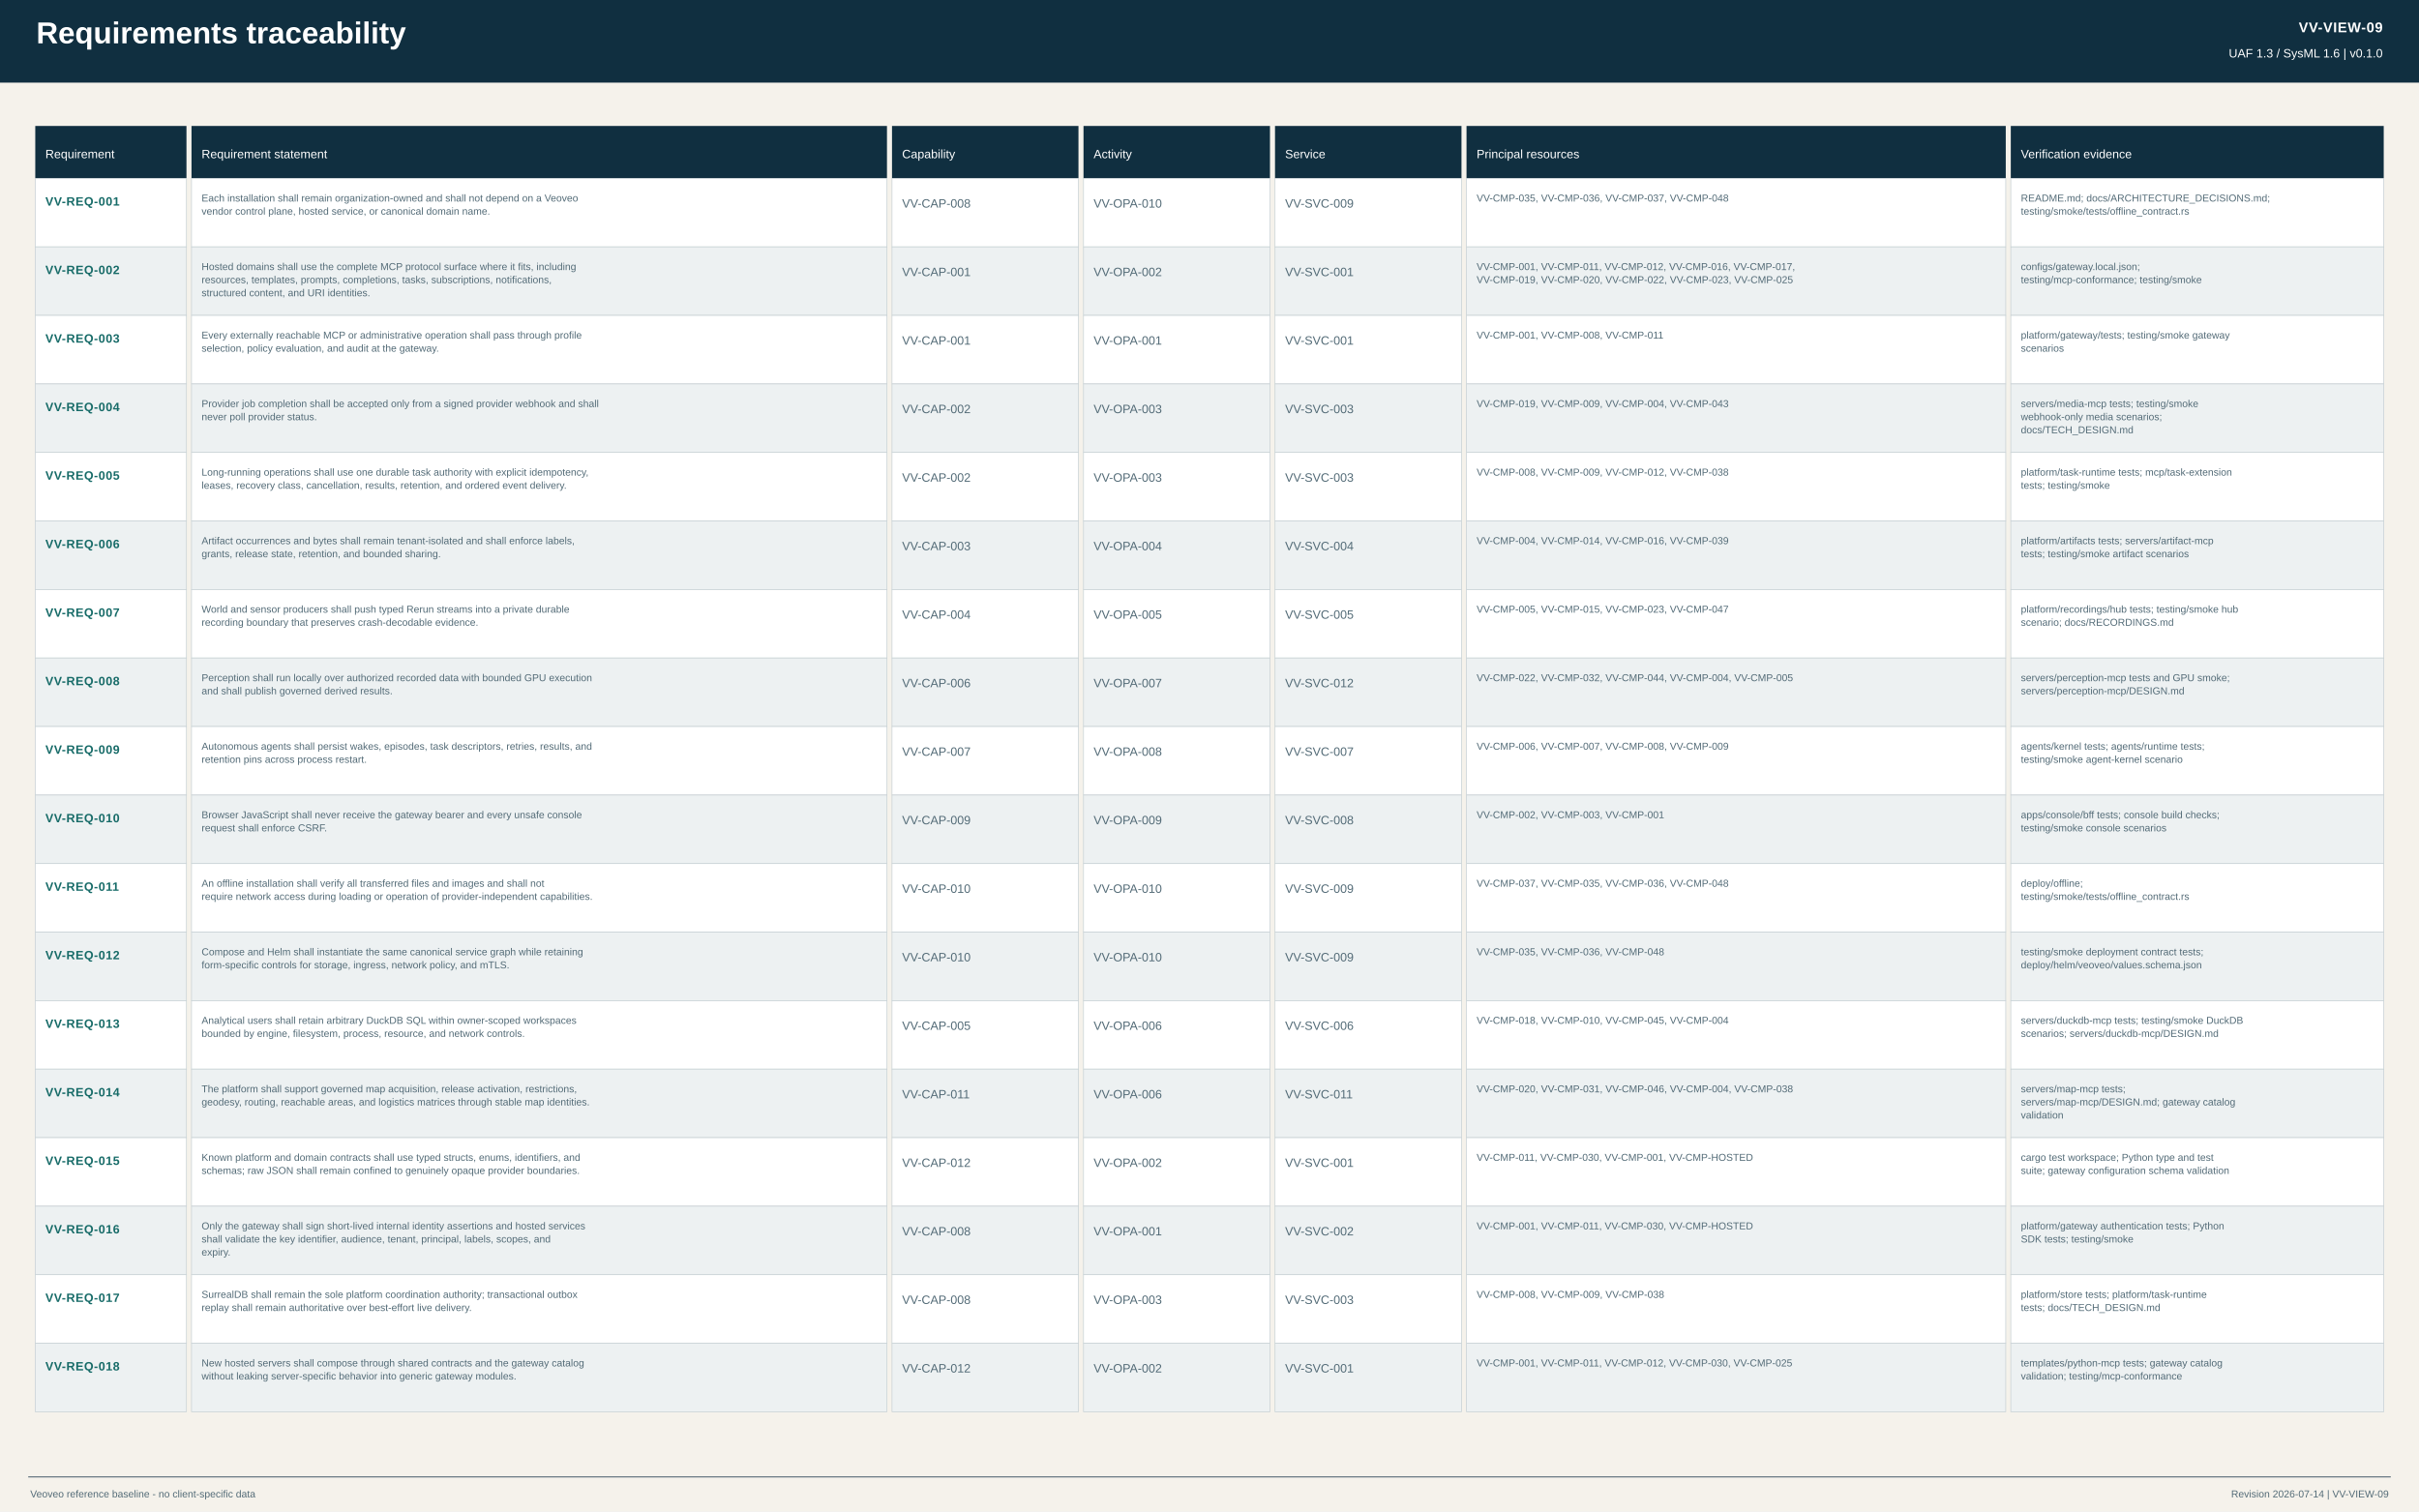
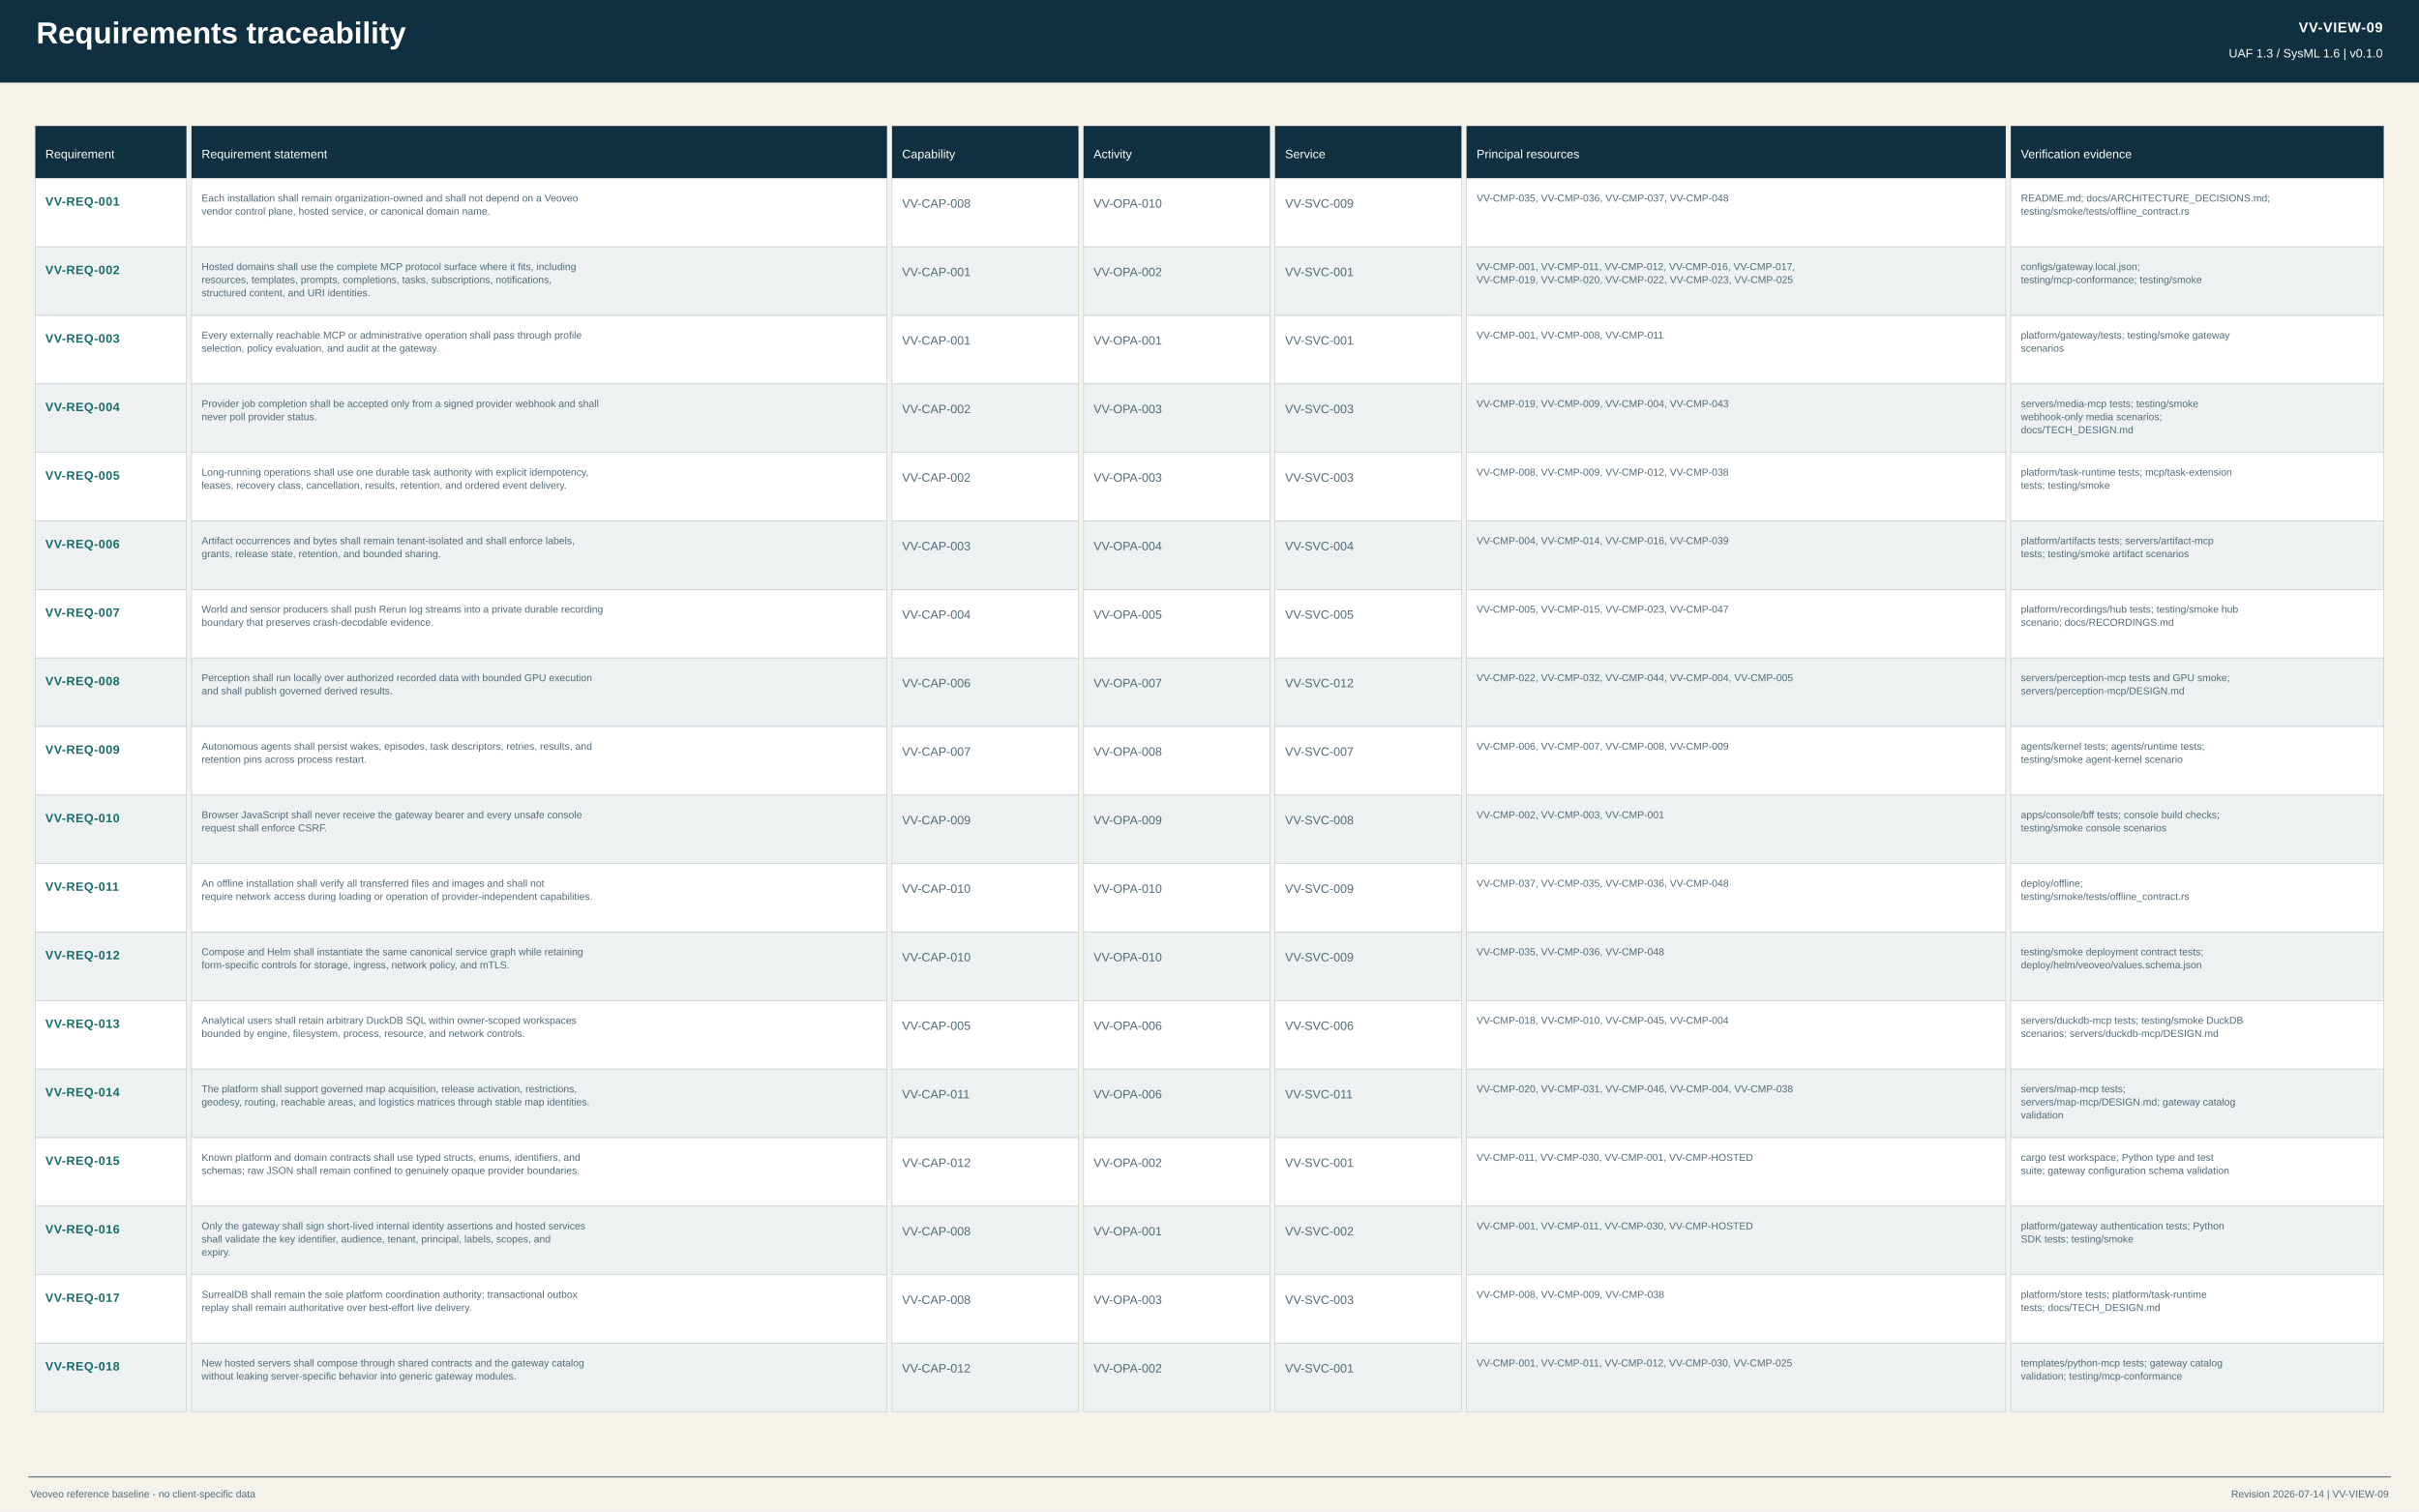
<svg xmlns="http://www.w3.org/2000/svg" viewBox="0 0 2400 1500" width="2400" height="1500" role="img" aria-labelledby="title desc">
  <defs>
    <marker id="arrow" viewBox="0 0 10 10" refX="9" refY="5" markerWidth="7" markerHeight="7" orient="auto-start-reverse">
      <path d="M 0 0 L 10 5 L 0 10 z" fill="#21465b" />
    </marker>
    <marker id="arrow-muted" viewBox="0 0 10 10" refX="9" refY="5" markerWidth="7" markerHeight="7" orient="auto-start-reverse">
      <path d="M 0 0 L 10 5 L 0 10 z" fill="#687983" />
    </marker>
    <filter id="shadow" x="-10%" y="-10%" width="120%" height="130%">
      <feDropShadow dx="0" dy="2" stdDeviation="3" flood-color="#0b2534" flood-opacity="0.12" />
    </filter>
  </defs>
  <style>
.title{font:700 30px Arial,Helvetica,sans-serif;fill:#102f40}.subtitle{font:400 15px Arial,Helvetica,sans-serif;fill:#4d626d}.label{font:700 14px Arial,Helvetica,sans-serif;fill:#102f40;letter-spacing:.04em}.node-title{font:700 17px Arial,Helvetica,sans-serif;fill:#102f40}.node-id{font:700 12px Arial,Helvetica,sans-serif;fill:#176b68;letter-spacing:.04em}.body{font:400 14px Arial,Helvetica,sans-serif;fill:#2d4653}.small{font:400 12px Arial,Helvetica,sans-serif;fill:#526a76}.tiny{font:400 10px Arial,Helvetica,sans-serif;fill:#526a76}.inverse{fill:#ffffff}.edge{stroke:#21465b;stroke-width:2.2;fill:none;marker-end:url(#arrow)}.edge-muted{stroke:#687983;stroke-width:1.6;fill:none;marker-end:url(#arrow-muted)}.edge-dash{stroke:#687983;stroke-width:1.5;stroke-dasharray:7 6;fill:none;marker-end:url(#arrow-muted)}
</style>
  <rect x="0" y="0" width="2400" height="1500" rx="0" fill="#f5f2eb" stroke="none" stroke-width="1" opacity="1" />
  <rect x="0" y="0" width="2400" height="82" rx="0" fill="#102f40" stroke="none" stroke-width="1" opacity="1" />
  <text x="36" y="43" class="title inverse" text-anchor="start">Requirements traceability</text>
  <text x="2364" y="32" class="label inverse" text-anchor="end">VV-VIEW-09</text>
  <text x="2364" y="57" class="small inverse" text-anchor="end">UAF 1.3 / SysML 1.6 | v0.1.0</text>
  <rect x="35" y="125" width="150" height="52" rx="0" fill="#102f40" stroke="none" stroke-width="1" opacity="1" />
  <text x="45" y="157" class="small inverse" text-anchor="start">Requirement</text>
  <rect x="190" y="125" width="690" height="52" rx="0" fill="#102f40" stroke="none" stroke-width="1" opacity="1" />
  <text x="200" y="157" class="small inverse" text-anchor="start">Requirement statement</text>
  <rect x="885" y="125" width="185" height="52" rx="0" fill="#102f40" stroke="none" stroke-width="1" opacity="1" />
  <text x="895" y="157" class="small inverse" text-anchor="start">Capability</text>
  <rect x="1075" y="125" width="185" height="52" rx="0" fill="#102f40" stroke="none" stroke-width="1" opacity="1" />
  <text x="1085" y="157" class="small inverse" text-anchor="start">Activity</text>
  <rect x="1265" y="125" width="185" height="52" rx="0" fill="#102f40" stroke="none" stroke-width="1" opacity="1" />
  <text x="1275" y="157" class="small inverse" text-anchor="start">Service</text>
  <rect x="1455" y="125" width="535" height="52" rx="0" fill="#102f40" stroke="none" stroke-width="1" opacity="1" />
  <text x="1465" y="157" class="small inverse" text-anchor="start">Principal resources</text>
  <rect x="1995" y="125" width="370" height="52" rx="0" fill="#102f40" stroke="none" stroke-width="1" opacity="1" />
  <text x="2005" y="157" class="small inverse" text-anchor="start">Verification evidence</text>
  <rect x="35" y="177" width="150" height="68" rx="0" fill="#ffffff" stroke="#c7d1d5" stroke-width="0.7" opacity="1" />
  <rect x="190" y="177" width="690" height="68" rx="0" fill="#ffffff" stroke="#c7d1d5" stroke-width="0.7" opacity="1" />
  <rect x="885" y="177" width="185" height="68" rx="0" fill="#ffffff" stroke="#c7d1d5" stroke-width="0.7" opacity="1" />
  <rect x="1075" y="177" width="185" height="68" rx="0" fill="#ffffff" stroke="#c7d1d5" stroke-width="0.7" opacity="1" />
  <rect x="1265" y="177" width="185" height="68" rx="0" fill="#ffffff" stroke="#c7d1d5" stroke-width="0.7" opacity="1" />
  <rect x="1455" y="177" width="535" height="68" rx="0" fill="#ffffff" stroke="#c7d1d5" stroke-width="0.7" opacity="1" />
  <rect x="1995" y="177" width="370" height="68" rx="0" fill="#ffffff" stroke="#c7d1d5" stroke-width="0.7" opacity="1" />
  <text x="45" y="204" class="node-id" text-anchor="start">VV-REQ-001</text>
  <text x="200" y="200" class="tiny" text-anchor="start">
    <tspan x="200" dy="0">Each installation shall remain organization-owned and shall not depend on a Veoveo</tspan>
    <tspan x="200" dy="13">vendor control plane, hosted service, or canonical domain name.</tspan>
  </text>
  <text x="895" y="206" class="small" text-anchor="start">VV-CAP-008</text>
  <text x="1085" y="206" class="small" text-anchor="start">VV-OPA-010</text>
  <text x="1275" y="206" class="small" text-anchor="start">VV-SVC-009</text>
  <text x="1465" y="200" class="tiny" text-anchor="start">
    <tspan x="1465" dy="0">VV-CMP-035, VV-CMP-036, VV-CMP-037, VV-CMP-048</tspan>
  </text>
  <text x="2005" y="200" class="tiny" text-anchor="start">
    <tspan x="2005" dy="0">README.md; docs/ARCHITECTURE_DECISIONS.md;</tspan>
    <tspan x="2005" dy="13">testing/smoke/tests/offline_contract.rs</tspan>
  </text>
  <rect x="35" y="245" width="150" height="68" rx="0" fill="#edf1f2" stroke="#c7d1d5" stroke-width="0.7" opacity="1" />
  <rect x="190" y="245" width="690" height="68" rx="0" fill="#edf1f2" stroke="#c7d1d5" stroke-width="0.7" opacity="1" />
  <rect x="885" y="245" width="185" height="68" rx="0" fill="#edf1f2" stroke="#c7d1d5" stroke-width="0.7" opacity="1" />
  <rect x="1075" y="245" width="185" height="68" rx="0" fill="#edf1f2" stroke="#c7d1d5" stroke-width="0.7" opacity="1" />
  <rect x="1265" y="245" width="185" height="68" rx="0" fill="#edf1f2" stroke="#c7d1d5" stroke-width="0.7" opacity="1" />
  <rect x="1455" y="245" width="535" height="68" rx="0" fill="#edf1f2" stroke="#c7d1d5" stroke-width="0.7" opacity="1" />
  <rect x="1995" y="245" width="370" height="68" rx="0" fill="#edf1f2" stroke="#c7d1d5" stroke-width="0.7" opacity="1" />
  <text x="45" y="272" class="node-id" text-anchor="start">VV-REQ-002</text>
  <text x="200" y="268" class="tiny" text-anchor="start">
    <tspan x="200" dy="0">Hosted domains shall use the complete MCP protocol surface where it fits, including</tspan>
    <tspan x="200" dy="13">resources, templates, prompts, completions, tasks, subscriptions, notifications,</tspan>
    <tspan x="200" dy="13">structured content, and URI identities.</tspan>
  </text>
  <text x="895" y="274" class="small" text-anchor="start">VV-CAP-001</text>
  <text x="1085" y="274" class="small" text-anchor="start">VV-OPA-002</text>
  <text x="1275" y="274" class="small" text-anchor="start">VV-SVC-001</text>
  <text x="1465" y="268" class="tiny" text-anchor="start">
    <tspan x="1465" dy="0">VV-CMP-001, VV-CMP-011, VV-CMP-012, VV-CMP-016, VV-CMP-017,</tspan>
    <tspan x="1465" dy="13">VV-CMP-019, VV-CMP-020, VV-CMP-022, VV-CMP-023, VV-CMP-025</tspan>
  </text>
  <text x="2005" y="268" class="tiny" text-anchor="start">
    <tspan x="2005" dy="0">configs/gateway.local.json;</tspan>
    <tspan x="2005" dy="13">testing/mcp-conformance; testing/smoke</tspan>
  </text>
  <rect x="35" y="313" width="150" height="68" rx="0" fill="#ffffff" stroke="#c7d1d5" stroke-width="0.7" opacity="1" />
  <rect x="190" y="313" width="690" height="68" rx="0" fill="#ffffff" stroke="#c7d1d5" stroke-width="0.7" opacity="1" />
  <rect x="885" y="313" width="185" height="68" rx="0" fill="#ffffff" stroke="#c7d1d5" stroke-width="0.7" opacity="1" />
  <rect x="1075" y="313" width="185" height="68" rx="0" fill="#ffffff" stroke="#c7d1d5" stroke-width="0.7" opacity="1" />
  <rect x="1265" y="313" width="185" height="68" rx="0" fill="#ffffff" stroke="#c7d1d5" stroke-width="0.7" opacity="1" />
  <rect x="1455" y="313" width="535" height="68" rx="0" fill="#ffffff" stroke="#c7d1d5" stroke-width="0.7" opacity="1" />
  <rect x="1995" y="313" width="370" height="68" rx="0" fill="#ffffff" stroke="#c7d1d5" stroke-width="0.7" opacity="1" />
  <text x="45" y="340" class="node-id" text-anchor="start">VV-REQ-003</text>
  <text x="200" y="336" class="tiny" text-anchor="start">
    <tspan x="200" dy="0">Every externally reachable MCP or administrative operation shall pass through profile</tspan>
    <tspan x="200" dy="13">selection, policy evaluation, and audit at the gateway.</tspan>
  </text>
  <text x="895" y="342" class="small" text-anchor="start">VV-CAP-001</text>
  <text x="1085" y="342" class="small" text-anchor="start">VV-OPA-001</text>
  <text x="1275" y="342" class="small" text-anchor="start">VV-SVC-001</text>
  <text x="1465" y="336" class="tiny" text-anchor="start">
    <tspan x="1465" dy="0">VV-CMP-001, VV-CMP-008, VV-CMP-011</tspan>
  </text>
  <text x="2005" y="336" class="tiny" text-anchor="start">
    <tspan x="2005" dy="0">platform/gateway/tests; testing/smoke gateway</tspan>
    <tspan x="2005" dy="13">scenarios</tspan>
  </text>
  <rect x="35" y="381" width="150" height="68" rx="0" fill="#edf1f2" stroke="#c7d1d5" stroke-width="0.7" opacity="1" />
  <rect x="190" y="381" width="690" height="68" rx="0" fill="#edf1f2" stroke="#c7d1d5" stroke-width="0.7" opacity="1" />
  <rect x="885" y="381" width="185" height="68" rx="0" fill="#edf1f2" stroke="#c7d1d5" stroke-width="0.7" opacity="1" />
  <rect x="1075" y="381" width="185" height="68" rx="0" fill="#edf1f2" stroke="#c7d1d5" stroke-width="0.7" opacity="1" />
  <rect x="1265" y="381" width="185" height="68" rx="0" fill="#edf1f2" stroke="#c7d1d5" stroke-width="0.7" opacity="1" />
  <rect x="1455" y="381" width="535" height="68" rx="0" fill="#edf1f2" stroke="#c7d1d5" stroke-width="0.7" opacity="1" />
  <rect x="1995" y="381" width="370" height="68" rx="0" fill="#edf1f2" stroke="#c7d1d5" stroke-width="0.7" opacity="1" />
  <text x="45" y="408" class="node-id" text-anchor="start">VV-REQ-004</text>
  <text x="200" y="404" class="tiny" text-anchor="start">
    <tspan x="200" dy="0">Provider job completion shall be accepted only from a signed provider webhook and shall</tspan>
    <tspan x="200" dy="13">never poll provider status.</tspan>
  </text>
  <text x="895" y="410" class="small" text-anchor="start">VV-CAP-002</text>
  <text x="1085" y="410" class="small" text-anchor="start">VV-OPA-003</text>
  <text x="1275" y="410" class="small" text-anchor="start">VV-SVC-003</text>
  <text x="1465" y="404" class="tiny" text-anchor="start">
    <tspan x="1465" dy="0">VV-CMP-019, VV-CMP-009, VV-CMP-004, VV-CMP-043</tspan>
  </text>
  <text x="2005" y="404" class="tiny" text-anchor="start">
    <tspan x="2005" dy="0">servers/media-mcp tests; testing/smoke</tspan>
    <tspan x="2005" dy="13">webhook-only media scenarios;</tspan>
    <tspan x="2005" dy="13">docs/TECH_DESIGN.md</tspan>
  </text>
  <rect x="35" y="449" width="150" height="68" rx="0" fill="#ffffff" stroke="#c7d1d5" stroke-width="0.7" opacity="1" />
  <rect x="190" y="449" width="690" height="68" rx="0" fill="#ffffff" stroke="#c7d1d5" stroke-width="0.7" opacity="1" />
  <rect x="885" y="449" width="185" height="68" rx="0" fill="#ffffff" stroke="#c7d1d5" stroke-width="0.7" opacity="1" />
  <rect x="1075" y="449" width="185" height="68" rx="0" fill="#ffffff" stroke="#c7d1d5" stroke-width="0.7" opacity="1" />
  <rect x="1265" y="449" width="185" height="68" rx="0" fill="#ffffff" stroke="#c7d1d5" stroke-width="0.7" opacity="1" />
  <rect x="1455" y="449" width="535" height="68" rx="0" fill="#ffffff" stroke="#c7d1d5" stroke-width="0.7" opacity="1" />
  <rect x="1995" y="449" width="370" height="68" rx="0" fill="#ffffff" stroke="#c7d1d5" stroke-width="0.7" opacity="1" />
  <text x="45" y="476" class="node-id" text-anchor="start">VV-REQ-005</text>
  <text x="200" y="472" class="tiny" text-anchor="start">
    <tspan x="200" dy="0">Long-running operations shall use one durable task authority with explicit idempotency,</tspan>
    <tspan x="200" dy="13">leases, recovery class, cancellation, results, retention, and ordered event delivery.</tspan>
  </text>
  <text x="895" y="478" class="small" text-anchor="start">VV-CAP-002</text>
  <text x="1085" y="478" class="small" text-anchor="start">VV-OPA-003</text>
  <text x="1275" y="478" class="small" text-anchor="start">VV-SVC-003</text>
  <text x="1465" y="472" class="tiny" text-anchor="start">
    <tspan x="1465" dy="0">VV-CMP-008, VV-CMP-009, VV-CMP-012, VV-CMP-038</tspan>
  </text>
  <text x="2005" y="472" class="tiny" text-anchor="start">
    <tspan x="2005" dy="0">platform/task-runtime tests; mcp/task-extension</tspan>
    <tspan x="2005" dy="13">tests; testing/smoke</tspan>
  </text>
  <rect x="35" y="517" width="150" height="68" rx="0" fill="#edf1f2" stroke="#c7d1d5" stroke-width="0.7" opacity="1" />
  <rect x="190" y="517" width="690" height="68" rx="0" fill="#edf1f2" stroke="#c7d1d5" stroke-width="0.7" opacity="1" />
  <rect x="885" y="517" width="185" height="68" rx="0" fill="#edf1f2" stroke="#c7d1d5" stroke-width="0.7" opacity="1" />
  <rect x="1075" y="517" width="185" height="68" rx="0" fill="#edf1f2" stroke="#c7d1d5" stroke-width="0.7" opacity="1" />
  <rect x="1265" y="517" width="185" height="68" rx="0" fill="#edf1f2" stroke="#c7d1d5" stroke-width="0.7" opacity="1" />
  <rect x="1455" y="517" width="535" height="68" rx="0" fill="#edf1f2" stroke="#c7d1d5" stroke-width="0.7" opacity="1" />
  <rect x="1995" y="517" width="370" height="68" rx="0" fill="#edf1f2" stroke="#c7d1d5" stroke-width="0.7" opacity="1" />
  <text x="45" y="544" class="node-id" text-anchor="start">VV-REQ-006</text>
  <text x="200" y="540" class="tiny" text-anchor="start">
    <tspan x="200" dy="0">Artifact occurrences and bytes shall remain tenant-isolated and shall enforce labels,</tspan>
    <tspan x="200" dy="13">grants, release state, retention, and bounded sharing.</tspan>
  </text>
  <text x="895" y="546" class="small" text-anchor="start">VV-CAP-003</text>
  <text x="1085" y="546" class="small" text-anchor="start">VV-OPA-004</text>
  <text x="1275" y="546" class="small" text-anchor="start">VV-SVC-004</text>
  <text x="1465" y="540" class="tiny" text-anchor="start">
    <tspan x="1465" dy="0">VV-CMP-004, VV-CMP-014, VV-CMP-016, VV-CMP-039</tspan>
  </text>
  <text x="2005" y="540" class="tiny" text-anchor="start">
    <tspan x="2005" dy="0">platform/artifacts tests; servers/artifact-mcp</tspan>
    <tspan x="2005" dy="13">tests; testing/smoke artifact scenarios</tspan>
  </text>
  <rect x="35" y="585" width="150" height="68" rx="0" fill="#ffffff" stroke="#c7d1d5" stroke-width="0.7" opacity="1" />
  <rect x="190" y="585" width="690" height="68" rx="0" fill="#ffffff" stroke="#c7d1d5" stroke-width="0.7" opacity="1" />
  <rect x="885" y="585" width="185" height="68" rx="0" fill="#ffffff" stroke="#c7d1d5" stroke-width="0.7" opacity="1" />
  <rect x="1075" y="585" width="185" height="68" rx="0" fill="#ffffff" stroke="#c7d1d5" stroke-width="0.7" opacity="1" />
  <rect x="1265" y="585" width="185" height="68" rx="0" fill="#ffffff" stroke="#c7d1d5" stroke-width="0.7" opacity="1" />
  <rect x="1455" y="585" width="535" height="68" rx="0" fill="#ffffff" stroke="#c7d1d5" stroke-width="0.7" opacity="1" />
  <rect x="1995" y="585" width="370" height="68" rx="0" fill="#ffffff" stroke="#c7d1d5" stroke-width="0.7" opacity="1" />
  <text x="45" y="612" class="node-id" text-anchor="start">VV-REQ-007</text>
  <text x="200" y="608" class="tiny" text-anchor="start">
-     <tspan x="200" dy="0">World and sensor producers shall push typed Rerun streams into a private durable</tspan>
-     <tspan x="200" dy="13">recording boundary that preserves crash-decodable evidence.</tspan>
+     <tspan x="200" dy="0">World and sensor producers shall push Rerun log streams into a private durable recording</tspan>
+     <tspan x="200" dy="13">boundary that preserves crash-decodable evidence.</tspan>
  </text>
  <text x="895" y="614" class="small" text-anchor="start">VV-CAP-004</text>
  <text x="1085" y="614" class="small" text-anchor="start">VV-OPA-005</text>
  <text x="1275" y="614" class="small" text-anchor="start">VV-SVC-005</text>
  <text x="1465" y="608" class="tiny" text-anchor="start">
    <tspan x="1465" dy="0">VV-CMP-005, VV-CMP-015, VV-CMP-023, VV-CMP-047</tspan>
  </text>
  <text x="2005" y="608" class="tiny" text-anchor="start">
    <tspan x="2005" dy="0">platform/recordings/hub tests; testing/smoke hub</tspan>
    <tspan x="2005" dy="13">scenario; docs/RECORDINGS.md</tspan>
  </text>
  <rect x="35" y="653" width="150" height="68" rx="0" fill="#edf1f2" stroke="#c7d1d5" stroke-width="0.7" opacity="1" />
  <rect x="190" y="653" width="690" height="68" rx="0" fill="#edf1f2" stroke="#c7d1d5" stroke-width="0.7" opacity="1" />
  <rect x="885" y="653" width="185" height="68" rx="0" fill="#edf1f2" stroke="#c7d1d5" stroke-width="0.7" opacity="1" />
  <rect x="1075" y="653" width="185" height="68" rx="0" fill="#edf1f2" stroke="#c7d1d5" stroke-width="0.7" opacity="1" />
  <rect x="1265" y="653" width="185" height="68" rx="0" fill="#edf1f2" stroke="#c7d1d5" stroke-width="0.7" opacity="1" />
  <rect x="1455" y="653" width="535" height="68" rx="0" fill="#edf1f2" stroke="#c7d1d5" stroke-width="0.7" opacity="1" />
  <rect x="1995" y="653" width="370" height="68" rx="0" fill="#edf1f2" stroke="#c7d1d5" stroke-width="0.7" opacity="1" />
  <text x="45" y="680" class="node-id" text-anchor="start">VV-REQ-008</text>
  <text x="200" y="676" class="tiny" text-anchor="start">
    <tspan x="200" dy="0">Perception shall run locally over authorized recorded data with bounded GPU execution</tspan>
    <tspan x="200" dy="13">and shall publish governed derived results.</tspan>
  </text>
  <text x="895" y="682" class="small" text-anchor="start">VV-CAP-006</text>
  <text x="1085" y="682" class="small" text-anchor="start">VV-OPA-007</text>
  <text x="1275" y="682" class="small" text-anchor="start">VV-SVC-012</text>
  <text x="1465" y="676" class="tiny" text-anchor="start">
    <tspan x="1465" dy="0">VV-CMP-022, VV-CMP-032, VV-CMP-044, VV-CMP-004, VV-CMP-005</tspan>
  </text>
  <text x="2005" y="676" class="tiny" text-anchor="start">
    <tspan x="2005" dy="0">servers/perception-mcp tests and GPU smoke;</tspan>
    <tspan x="2005" dy="13">servers/perception-mcp/DESIGN.md</tspan>
  </text>
  <rect x="35" y="721" width="150" height="68" rx="0" fill="#ffffff" stroke="#c7d1d5" stroke-width="0.7" opacity="1" />
  <rect x="190" y="721" width="690" height="68" rx="0" fill="#ffffff" stroke="#c7d1d5" stroke-width="0.7" opacity="1" />
  <rect x="885" y="721" width="185" height="68" rx="0" fill="#ffffff" stroke="#c7d1d5" stroke-width="0.7" opacity="1" />
  <rect x="1075" y="721" width="185" height="68" rx="0" fill="#ffffff" stroke="#c7d1d5" stroke-width="0.7" opacity="1" />
  <rect x="1265" y="721" width="185" height="68" rx="0" fill="#ffffff" stroke="#c7d1d5" stroke-width="0.7" opacity="1" />
  <rect x="1455" y="721" width="535" height="68" rx="0" fill="#ffffff" stroke="#c7d1d5" stroke-width="0.7" opacity="1" />
  <rect x="1995" y="721" width="370" height="68" rx="0" fill="#ffffff" stroke="#c7d1d5" stroke-width="0.7" opacity="1" />
  <text x="45" y="748" class="node-id" text-anchor="start">VV-REQ-009</text>
  <text x="200" y="744" class="tiny" text-anchor="start">
    <tspan x="200" dy="0">Autonomous agents shall persist wakes, episodes, task descriptors, retries, results, and</tspan>
    <tspan x="200" dy="13">retention pins across process restart.</tspan>
  </text>
  <text x="895" y="750" class="small" text-anchor="start">VV-CAP-007</text>
  <text x="1085" y="750" class="small" text-anchor="start">VV-OPA-008</text>
  <text x="1275" y="750" class="small" text-anchor="start">VV-SVC-007</text>
  <text x="1465" y="744" class="tiny" text-anchor="start">
    <tspan x="1465" dy="0">VV-CMP-006, VV-CMP-007, VV-CMP-008, VV-CMP-009</tspan>
  </text>
  <text x="2005" y="744" class="tiny" text-anchor="start">
    <tspan x="2005" dy="0">agents/kernel tests; agents/runtime tests;</tspan>
    <tspan x="2005" dy="13">testing/smoke agent-kernel scenario</tspan>
  </text>
  <rect x="35" y="789" width="150" height="68" rx="0" fill="#edf1f2" stroke="#c7d1d5" stroke-width="0.7" opacity="1" />
  <rect x="190" y="789" width="690" height="68" rx="0" fill="#edf1f2" stroke="#c7d1d5" stroke-width="0.7" opacity="1" />
  <rect x="885" y="789" width="185" height="68" rx="0" fill="#edf1f2" stroke="#c7d1d5" stroke-width="0.7" opacity="1" />
  <rect x="1075" y="789" width="185" height="68" rx="0" fill="#edf1f2" stroke="#c7d1d5" stroke-width="0.7" opacity="1" />
  <rect x="1265" y="789" width="185" height="68" rx="0" fill="#edf1f2" stroke="#c7d1d5" stroke-width="0.7" opacity="1" />
  <rect x="1455" y="789" width="535" height="68" rx="0" fill="#edf1f2" stroke="#c7d1d5" stroke-width="0.7" opacity="1" />
  <rect x="1995" y="789" width="370" height="68" rx="0" fill="#edf1f2" stroke="#c7d1d5" stroke-width="0.7" opacity="1" />
  <text x="45" y="816" class="node-id" text-anchor="start">VV-REQ-010</text>
  <text x="200" y="812" class="tiny" text-anchor="start">
    <tspan x="200" dy="0">Browser JavaScript shall never receive the gateway bearer and every unsafe console</tspan>
    <tspan x="200" dy="13">request shall enforce CSRF.</tspan>
  </text>
  <text x="895" y="818" class="small" text-anchor="start">VV-CAP-009</text>
  <text x="1085" y="818" class="small" text-anchor="start">VV-OPA-009</text>
  <text x="1275" y="818" class="small" text-anchor="start">VV-SVC-008</text>
  <text x="1465" y="812" class="tiny" text-anchor="start">
    <tspan x="1465" dy="0">VV-CMP-002, VV-CMP-003, VV-CMP-001</tspan>
  </text>
  <text x="2005" y="812" class="tiny" text-anchor="start">
    <tspan x="2005" dy="0">apps/console/bff tests; console build checks;</tspan>
    <tspan x="2005" dy="13">testing/smoke console scenarios</tspan>
  </text>
  <rect x="35" y="857" width="150" height="68" rx="0" fill="#ffffff" stroke="#c7d1d5" stroke-width="0.7" opacity="1" />
  <rect x="190" y="857" width="690" height="68" rx="0" fill="#ffffff" stroke="#c7d1d5" stroke-width="0.7" opacity="1" />
  <rect x="885" y="857" width="185" height="68" rx="0" fill="#ffffff" stroke="#c7d1d5" stroke-width="0.7" opacity="1" />
  <rect x="1075" y="857" width="185" height="68" rx="0" fill="#ffffff" stroke="#c7d1d5" stroke-width="0.7" opacity="1" />
  <rect x="1265" y="857" width="185" height="68" rx="0" fill="#ffffff" stroke="#c7d1d5" stroke-width="0.7" opacity="1" />
  <rect x="1455" y="857" width="535" height="68" rx="0" fill="#ffffff" stroke="#c7d1d5" stroke-width="0.7" opacity="1" />
  <rect x="1995" y="857" width="370" height="68" rx="0" fill="#ffffff" stroke="#c7d1d5" stroke-width="0.7" opacity="1" />
  <text x="45" y="884" class="node-id" text-anchor="start">VV-REQ-011</text>
  <text x="200" y="880" class="tiny" text-anchor="start">
    <tspan x="200" dy="0">An offline installation shall verify all transferred files and images and shall not</tspan>
    <tspan x="200" dy="13">require network access during loading or operation of provider-independent capabilities.</tspan>
  </text>
  <text x="895" y="886" class="small" text-anchor="start">VV-CAP-010</text>
  <text x="1085" y="886" class="small" text-anchor="start">VV-OPA-010</text>
  <text x="1275" y="886" class="small" text-anchor="start">VV-SVC-009</text>
  <text x="1465" y="880" class="tiny" text-anchor="start">
    <tspan x="1465" dy="0">VV-CMP-037, VV-CMP-035, VV-CMP-036, VV-CMP-048</tspan>
  </text>
  <text x="2005" y="880" class="tiny" text-anchor="start">
    <tspan x="2005" dy="0">deploy/offline;</tspan>
    <tspan x="2005" dy="13">testing/smoke/tests/offline_contract.rs</tspan>
  </text>
  <rect x="35" y="925" width="150" height="68" rx="0" fill="#edf1f2" stroke="#c7d1d5" stroke-width="0.7" opacity="1" />
  <rect x="190" y="925" width="690" height="68" rx="0" fill="#edf1f2" stroke="#c7d1d5" stroke-width="0.7" opacity="1" />
  <rect x="885" y="925" width="185" height="68" rx="0" fill="#edf1f2" stroke="#c7d1d5" stroke-width="0.7" opacity="1" />
  <rect x="1075" y="925" width="185" height="68" rx="0" fill="#edf1f2" stroke="#c7d1d5" stroke-width="0.7" opacity="1" />
  <rect x="1265" y="925" width="185" height="68" rx="0" fill="#edf1f2" stroke="#c7d1d5" stroke-width="0.7" opacity="1" />
  <rect x="1455" y="925" width="535" height="68" rx="0" fill="#edf1f2" stroke="#c7d1d5" stroke-width="0.7" opacity="1" />
  <rect x="1995" y="925" width="370" height="68" rx="0" fill="#edf1f2" stroke="#c7d1d5" stroke-width="0.7" opacity="1" />
  <text x="45" y="952" class="node-id" text-anchor="start">VV-REQ-012</text>
  <text x="200" y="948" class="tiny" text-anchor="start">
    <tspan x="200" dy="0">Compose and Helm shall instantiate the same canonical service graph while retaining</tspan>
    <tspan x="200" dy="13">form-specific controls for storage, ingress, network policy, and mTLS.</tspan>
  </text>
  <text x="895" y="954" class="small" text-anchor="start">VV-CAP-010</text>
  <text x="1085" y="954" class="small" text-anchor="start">VV-OPA-010</text>
  <text x="1275" y="954" class="small" text-anchor="start">VV-SVC-009</text>
  <text x="1465" y="948" class="tiny" text-anchor="start">
    <tspan x="1465" dy="0">VV-CMP-035, VV-CMP-036, VV-CMP-048</tspan>
  </text>
  <text x="2005" y="948" class="tiny" text-anchor="start">
    <tspan x="2005" dy="0">testing/smoke deployment contract tests;</tspan>
    <tspan x="2005" dy="13">deploy/helm/veoveo/values.schema.json</tspan>
  </text>
  <rect x="35" y="993" width="150" height="68" rx="0" fill="#ffffff" stroke="#c7d1d5" stroke-width="0.7" opacity="1" />
  <rect x="190" y="993" width="690" height="68" rx="0" fill="#ffffff" stroke="#c7d1d5" stroke-width="0.7" opacity="1" />
  <rect x="885" y="993" width="185" height="68" rx="0" fill="#ffffff" stroke="#c7d1d5" stroke-width="0.7" opacity="1" />
  <rect x="1075" y="993" width="185" height="68" rx="0" fill="#ffffff" stroke="#c7d1d5" stroke-width="0.7" opacity="1" />
  <rect x="1265" y="993" width="185" height="68" rx="0" fill="#ffffff" stroke="#c7d1d5" stroke-width="0.7" opacity="1" />
  <rect x="1455" y="993" width="535" height="68" rx="0" fill="#ffffff" stroke="#c7d1d5" stroke-width="0.7" opacity="1" />
  <rect x="1995" y="993" width="370" height="68" rx="0" fill="#ffffff" stroke="#c7d1d5" stroke-width="0.7" opacity="1" />
  <text x="45" y="1020" class="node-id" text-anchor="start">VV-REQ-013</text>
  <text x="200" y="1016" class="tiny" text-anchor="start">
    <tspan x="200" dy="0">Analytical users shall retain arbitrary DuckDB SQL within owner-scoped workspaces</tspan>
    <tspan x="200" dy="13">bounded by engine, filesystem, process, resource, and network controls.</tspan>
  </text>
  <text x="895" y="1022" class="small" text-anchor="start">VV-CAP-005</text>
  <text x="1085" y="1022" class="small" text-anchor="start">VV-OPA-006</text>
  <text x="1275" y="1022" class="small" text-anchor="start">VV-SVC-006</text>
  <text x="1465" y="1016" class="tiny" text-anchor="start">
    <tspan x="1465" dy="0">VV-CMP-018, VV-CMP-010, VV-CMP-045, VV-CMP-004</tspan>
  </text>
  <text x="2005" y="1016" class="tiny" text-anchor="start">
    <tspan x="2005" dy="0">servers/duckdb-mcp tests; testing/smoke DuckDB</tspan>
    <tspan x="2005" dy="13">scenarios; servers/duckdb-mcp/DESIGN.md</tspan>
  </text>
  <rect x="35" y="1061" width="150" height="68" rx="0" fill="#edf1f2" stroke="#c7d1d5" stroke-width="0.7" opacity="1" />
  <rect x="190" y="1061" width="690" height="68" rx="0" fill="#edf1f2" stroke="#c7d1d5" stroke-width="0.7" opacity="1" />
  <rect x="885" y="1061" width="185" height="68" rx="0" fill="#edf1f2" stroke="#c7d1d5" stroke-width="0.7" opacity="1" />
  <rect x="1075" y="1061" width="185" height="68" rx="0" fill="#edf1f2" stroke="#c7d1d5" stroke-width="0.7" opacity="1" />
  <rect x="1265" y="1061" width="185" height="68" rx="0" fill="#edf1f2" stroke="#c7d1d5" stroke-width="0.7" opacity="1" />
  <rect x="1455" y="1061" width="535" height="68" rx="0" fill="#edf1f2" stroke="#c7d1d5" stroke-width="0.7" opacity="1" />
  <rect x="1995" y="1061" width="370" height="68" rx="0" fill="#edf1f2" stroke="#c7d1d5" stroke-width="0.7" opacity="1" />
  <text x="45" y="1088" class="node-id" text-anchor="start">VV-REQ-014</text>
  <text x="200" y="1084" class="tiny" text-anchor="start">
    <tspan x="200" dy="0">The platform shall support governed map acquisition, release activation, restrictions,</tspan>
    <tspan x="200" dy="13">geodesy, routing, reachable areas, and logistics matrices through stable map identities.</tspan>
  </text>
  <text x="895" y="1090" class="small" text-anchor="start">VV-CAP-011</text>
  <text x="1085" y="1090" class="small" text-anchor="start">VV-OPA-006</text>
  <text x="1275" y="1090" class="small" text-anchor="start">VV-SVC-011</text>
  <text x="1465" y="1084" class="tiny" text-anchor="start">
    <tspan x="1465" dy="0">VV-CMP-020, VV-CMP-031, VV-CMP-046, VV-CMP-004, VV-CMP-038</tspan>
  </text>
  <text x="2005" y="1084" class="tiny" text-anchor="start">
    <tspan x="2005" dy="0">servers/map-mcp tests;</tspan>
    <tspan x="2005" dy="13">servers/map-mcp/DESIGN.md; gateway catalog</tspan>
    <tspan x="2005" dy="13">validation</tspan>
  </text>
  <rect x="35" y="1129" width="150" height="68" rx="0" fill="#ffffff" stroke="#c7d1d5" stroke-width="0.7" opacity="1" />
  <rect x="190" y="1129" width="690" height="68" rx="0" fill="#ffffff" stroke="#c7d1d5" stroke-width="0.7" opacity="1" />
  <rect x="885" y="1129" width="185" height="68" rx="0" fill="#ffffff" stroke="#c7d1d5" stroke-width="0.7" opacity="1" />
  <rect x="1075" y="1129" width="185" height="68" rx="0" fill="#ffffff" stroke="#c7d1d5" stroke-width="0.7" opacity="1" />
  <rect x="1265" y="1129" width="185" height="68" rx="0" fill="#ffffff" stroke="#c7d1d5" stroke-width="0.7" opacity="1" />
  <rect x="1455" y="1129" width="535" height="68" rx="0" fill="#ffffff" stroke="#c7d1d5" stroke-width="0.7" opacity="1" />
  <rect x="1995" y="1129" width="370" height="68" rx="0" fill="#ffffff" stroke="#c7d1d5" stroke-width="0.7" opacity="1" />
  <text x="45" y="1156" class="node-id" text-anchor="start">VV-REQ-015</text>
  <text x="200" y="1152" class="tiny" text-anchor="start">
    <tspan x="200" dy="0">Known platform and domain contracts shall use typed structs, enums, identifiers, and</tspan>
    <tspan x="200" dy="13">schemas; raw JSON shall remain confined to genuinely opaque provider boundaries.</tspan>
  </text>
  <text x="895" y="1158" class="small" text-anchor="start">VV-CAP-012</text>
  <text x="1085" y="1158" class="small" text-anchor="start">VV-OPA-002</text>
  <text x="1275" y="1158" class="small" text-anchor="start">VV-SVC-001</text>
  <text x="1465" y="1152" class="tiny" text-anchor="start">
    <tspan x="1465" dy="0">VV-CMP-011, VV-CMP-030, VV-CMP-001, VV-CMP-HOSTED</tspan>
  </text>
  <text x="2005" y="1152" class="tiny" text-anchor="start">
    <tspan x="2005" dy="0">cargo test workspace; Python type and test</tspan>
    <tspan x="2005" dy="13">suite; gateway configuration schema validation</tspan>
  </text>
  <rect x="35" y="1197" width="150" height="68" rx="0" fill="#edf1f2" stroke="#c7d1d5" stroke-width="0.7" opacity="1" />
  <rect x="190" y="1197" width="690" height="68" rx="0" fill="#edf1f2" stroke="#c7d1d5" stroke-width="0.7" opacity="1" />
  <rect x="885" y="1197" width="185" height="68" rx="0" fill="#edf1f2" stroke="#c7d1d5" stroke-width="0.7" opacity="1" />
  <rect x="1075" y="1197" width="185" height="68" rx="0" fill="#edf1f2" stroke="#c7d1d5" stroke-width="0.7" opacity="1" />
  <rect x="1265" y="1197" width="185" height="68" rx="0" fill="#edf1f2" stroke="#c7d1d5" stroke-width="0.7" opacity="1" />
  <rect x="1455" y="1197" width="535" height="68" rx="0" fill="#edf1f2" stroke="#c7d1d5" stroke-width="0.7" opacity="1" />
  <rect x="1995" y="1197" width="370" height="68" rx="0" fill="#edf1f2" stroke="#c7d1d5" stroke-width="0.7" opacity="1" />
  <text x="45" y="1224" class="node-id" text-anchor="start">VV-REQ-016</text>
  <text x="200" y="1220" class="tiny" text-anchor="start">
    <tspan x="200" dy="0">Only the gateway shall sign short-lived internal identity assertions and hosted services</tspan>
    <tspan x="200" dy="13">shall validate the key identifier, audience, tenant, principal, labels, scopes, and</tspan>
    <tspan x="200" dy="13">expiry.</tspan>
  </text>
  <text x="895" y="1226" class="small" text-anchor="start">VV-CAP-008</text>
  <text x="1085" y="1226" class="small" text-anchor="start">VV-OPA-001</text>
  <text x="1275" y="1226" class="small" text-anchor="start">VV-SVC-002</text>
  <text x="1465" y="1220" class="tiny" text-anchor="start">
    <tspan x="1465" dy="0">VV-CMP-001, VV-CMP-011, VV-CMP-030, VV-CMP-HOSTED</tspan>
  </text>
  <text x="2005" y="1220" class="tiny" text-anchor="start">
    <tspan x="2005" dy="0">platform/gateway authentication tests; Python</tspan>
    <tspan x="2005" dy="13">SDK tests; testing/smoke</tspan>
  </text>
  <rect x="35" y="1265" width="150" height="68" rx="0" fill="#ffffff" stroke="#c7d1d5" stroke-width="0.7" opacity="1" />
  <rect x="190" y="1265" width="690" height="68" rx="0" fill="#ffffff" stroke="#c7d1d5" stroke-width="0.7" opacity="1" />
  <rect x="885" y="1265" width="185" height="68" rx="0" fill="#ffffff" stroke="#c7d1d5" stroke-width="0.7" opacity="1" />
  <rect x="1075" y="1265" width="185" height="68" rx="0" fill="#ffffff" stroke="#c7d1d5" stroke-width="0.7" opacity="1" />
  <rect x="1265" y="1265" width="185" height="68" rx="0" fill="#ffffff" stroke="#c7d1d5" stroke-width="0.7" opacity="1" />
  <rect x="1455" y="1265" width="535" height="68" rx="0" fill="#ffffff" stroke="#c7d1d5" stroke-width="0.7" opacity="1" />
  <rect x="1995" y="1265" width="370" height="68" rx="0" fill="#ffffff" stroke="#c7d1d5" stroke-width="0.7" opacity="1" />
  <text x="45" y="1292" class="node-id" text-anchor="start">VV-REQ-017</text>
  <text x="200" y="1288" class="tiny" text-anchor="start">
    <tspan x="200" dy="0">SurrealDB shall remain the sole platform coordination authority; transactional outbox</tspan>
    <tspan x="200" dy="13">replay shall remain authoritative over best-effort live delivery.</tspan>
  </text>
  <text x="895" y="1294" class="small" text-anchor="start">VV-CAP-008</text>
  <text x="1085" y="1294" class="small" text-anchor="start">VV-OPA-003</text>
  <text x="1275" y="1294" class="small" text-anchor="start">VV-SVC-003</text>
  <text x="1465" y="1288" class="tiny" text-anchor="start">
    <tspan x="1465" dy="0">VV-CMP-008, VV-CMP-009, VV-CMP-038</tspan>
  </text>
  <text x="2005" y="1288" class="tiny" text-anchor="start">
    <tspan x="2005" dy="0">platform/store tests; platform/task-runtime</tspan>
    <tspan x="2005" dy="13">tests; docs/TECH_DESIGN.md</tspan>
  </text>
  <rect x="35" y="1333" width="150" height="68" rx="0" fill="#edf1f2" stroke="#c7d1d5" stroke-width="0.7" opacity="1" />
  <rect x="190" y="1333" width="690" height="68" rx="0" fill="#edf1f2" stroke="#c7d1d5" stroke-width="0.7" opacity="1" />
  <rect x="885" y="1333" width="185" height="68" rx="0" fill="#edf1f2" stroke="#c7d1d5" stroke-width="0.7" opacity="1" />
  <rect x="1075" y="1333" width="185" height="68" rx="0" fill="#edf1f2" stroke="#c7d1d5" stroke-width="0.7" opacity="1" />
  <rect x="1265" y="1333" width="185" height="68" rx="0" fill="#edf1f2" stroke="#c7d1d5" stroke-width="0.7" opacity="1" />
  <rect x="1455" y="1333" width="535" height="68" rx="0" fill="#edf1f2" stroke="#c7d1d5" stroke-width="0.7" opacity="1" />
  <rect x="1995" y="1333" width="370" height="68" rx="0" fill="#edf1f2" stroke="#c7d1d5" stroke-width="0.7" opacity="1" />
  <text x="45" y="1360" class="node-id" text-anchor="start">VV-REQ-018</text>
  <text x="200" y="1356" class="tiny" text-anchor="start">
    <tspan x="200" dy="0">New hosted servers shall compose through shared contracts and the gateway catalog</tspan>
    <tspan x="200" dy="13">without leaking server-specific behavior into generic gateway modules.</tspan>
  </text>
  <text x="895" y="1362" class="small" text-anchor="start">VV-CAP-012</text>
  <text x="1085" y="1362" class="small" text-anchor="start">VV-OPA-002</text>
  <text x="1275" y="1362" class="small" text-anchor="start">VV-SVC-001</text>
  <text x="1465" y="1356" class="tiny" text-anchor="start">
    <tspan x="1465" dy="0">VV-CMP-001, VV-CMP-011, VV-CMP-012, VV-CMP-030, VV-CMP-025</tspan>
  </text>
  <text x="2005" y="1356" class="tiny" text-anchor="start">
    <tspan x="2005" dy="0">templates/python-mcp tests; gateway catalog</tspan>
    <tspan x="2005" dy="13">validation; testing/mcp-conformance</tspan>
  </text>
  <rect x="28" y="1465" width="2344" height="1.2" rx="0" fill="#687983" stroke="none" stroke-width="1" opacity="1" />
  <text x="30" y="1486" class="tiny" text-anchor="start">Veoveo reference baseline - no client-specific data</text>
  <text x="2370" y="1486" class="tiny" text-anchor="end">Revision 2026-07-14 | VV-VIEW-09</text>
</svg>
